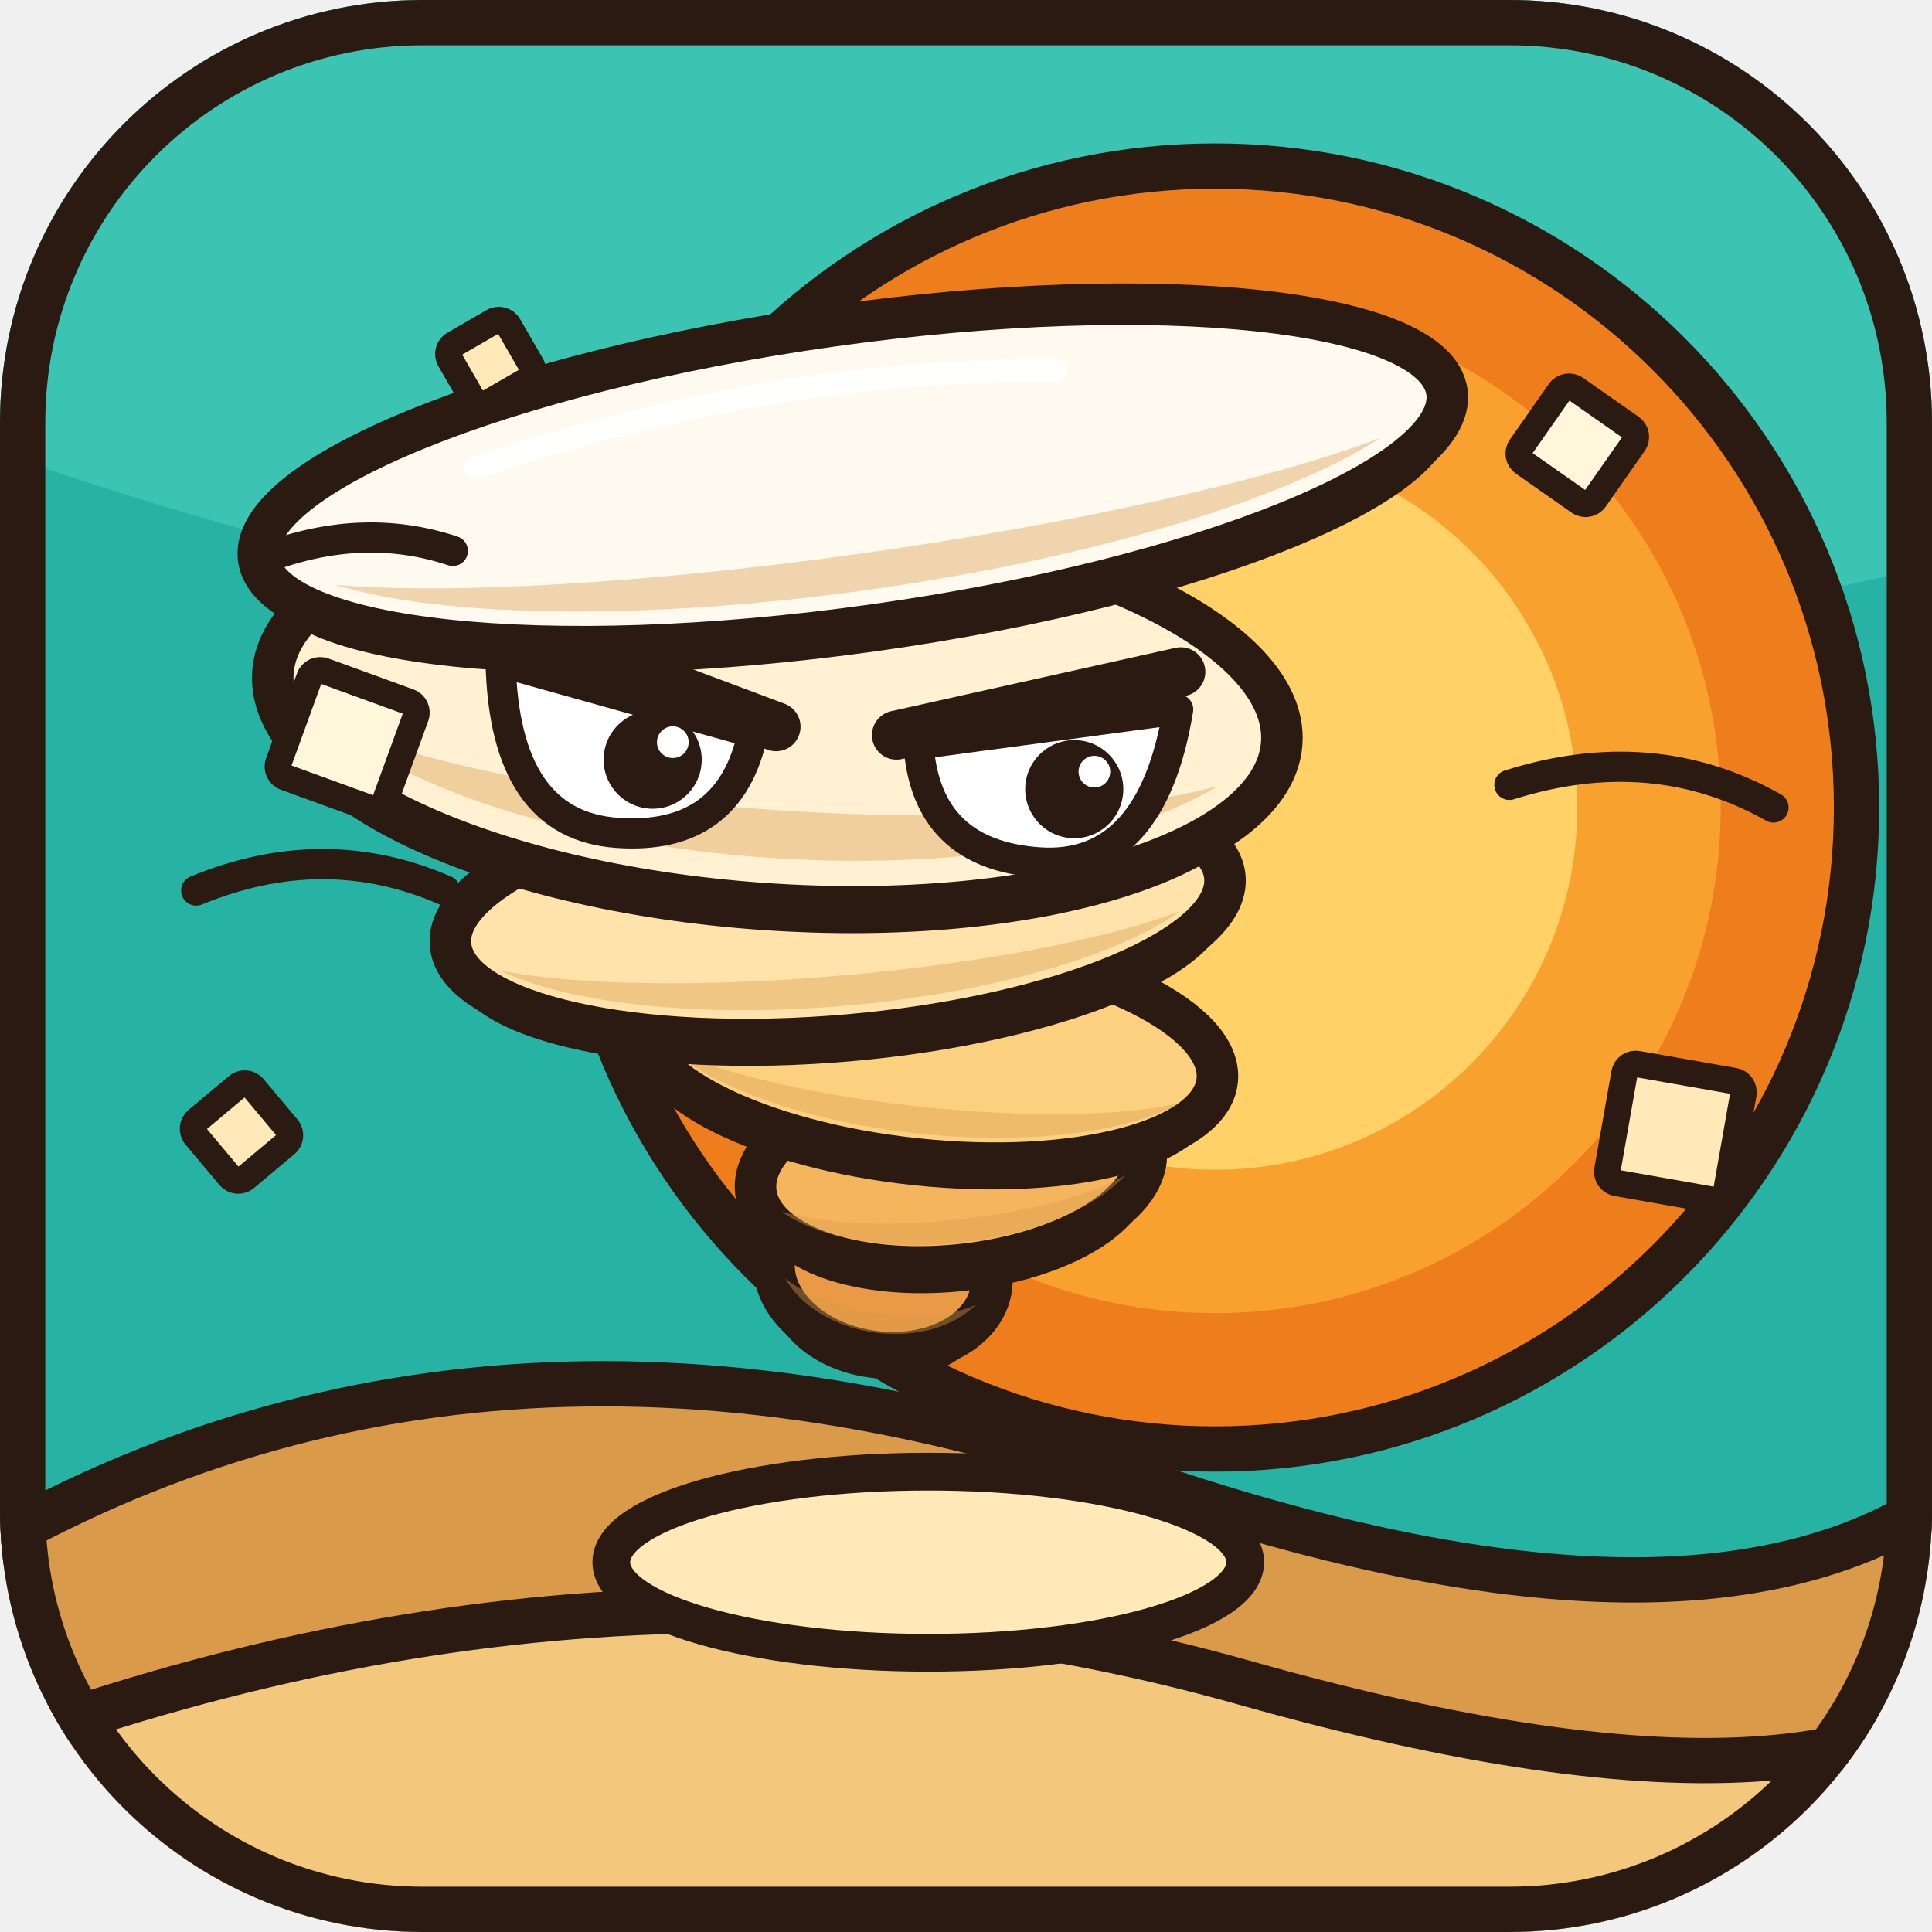
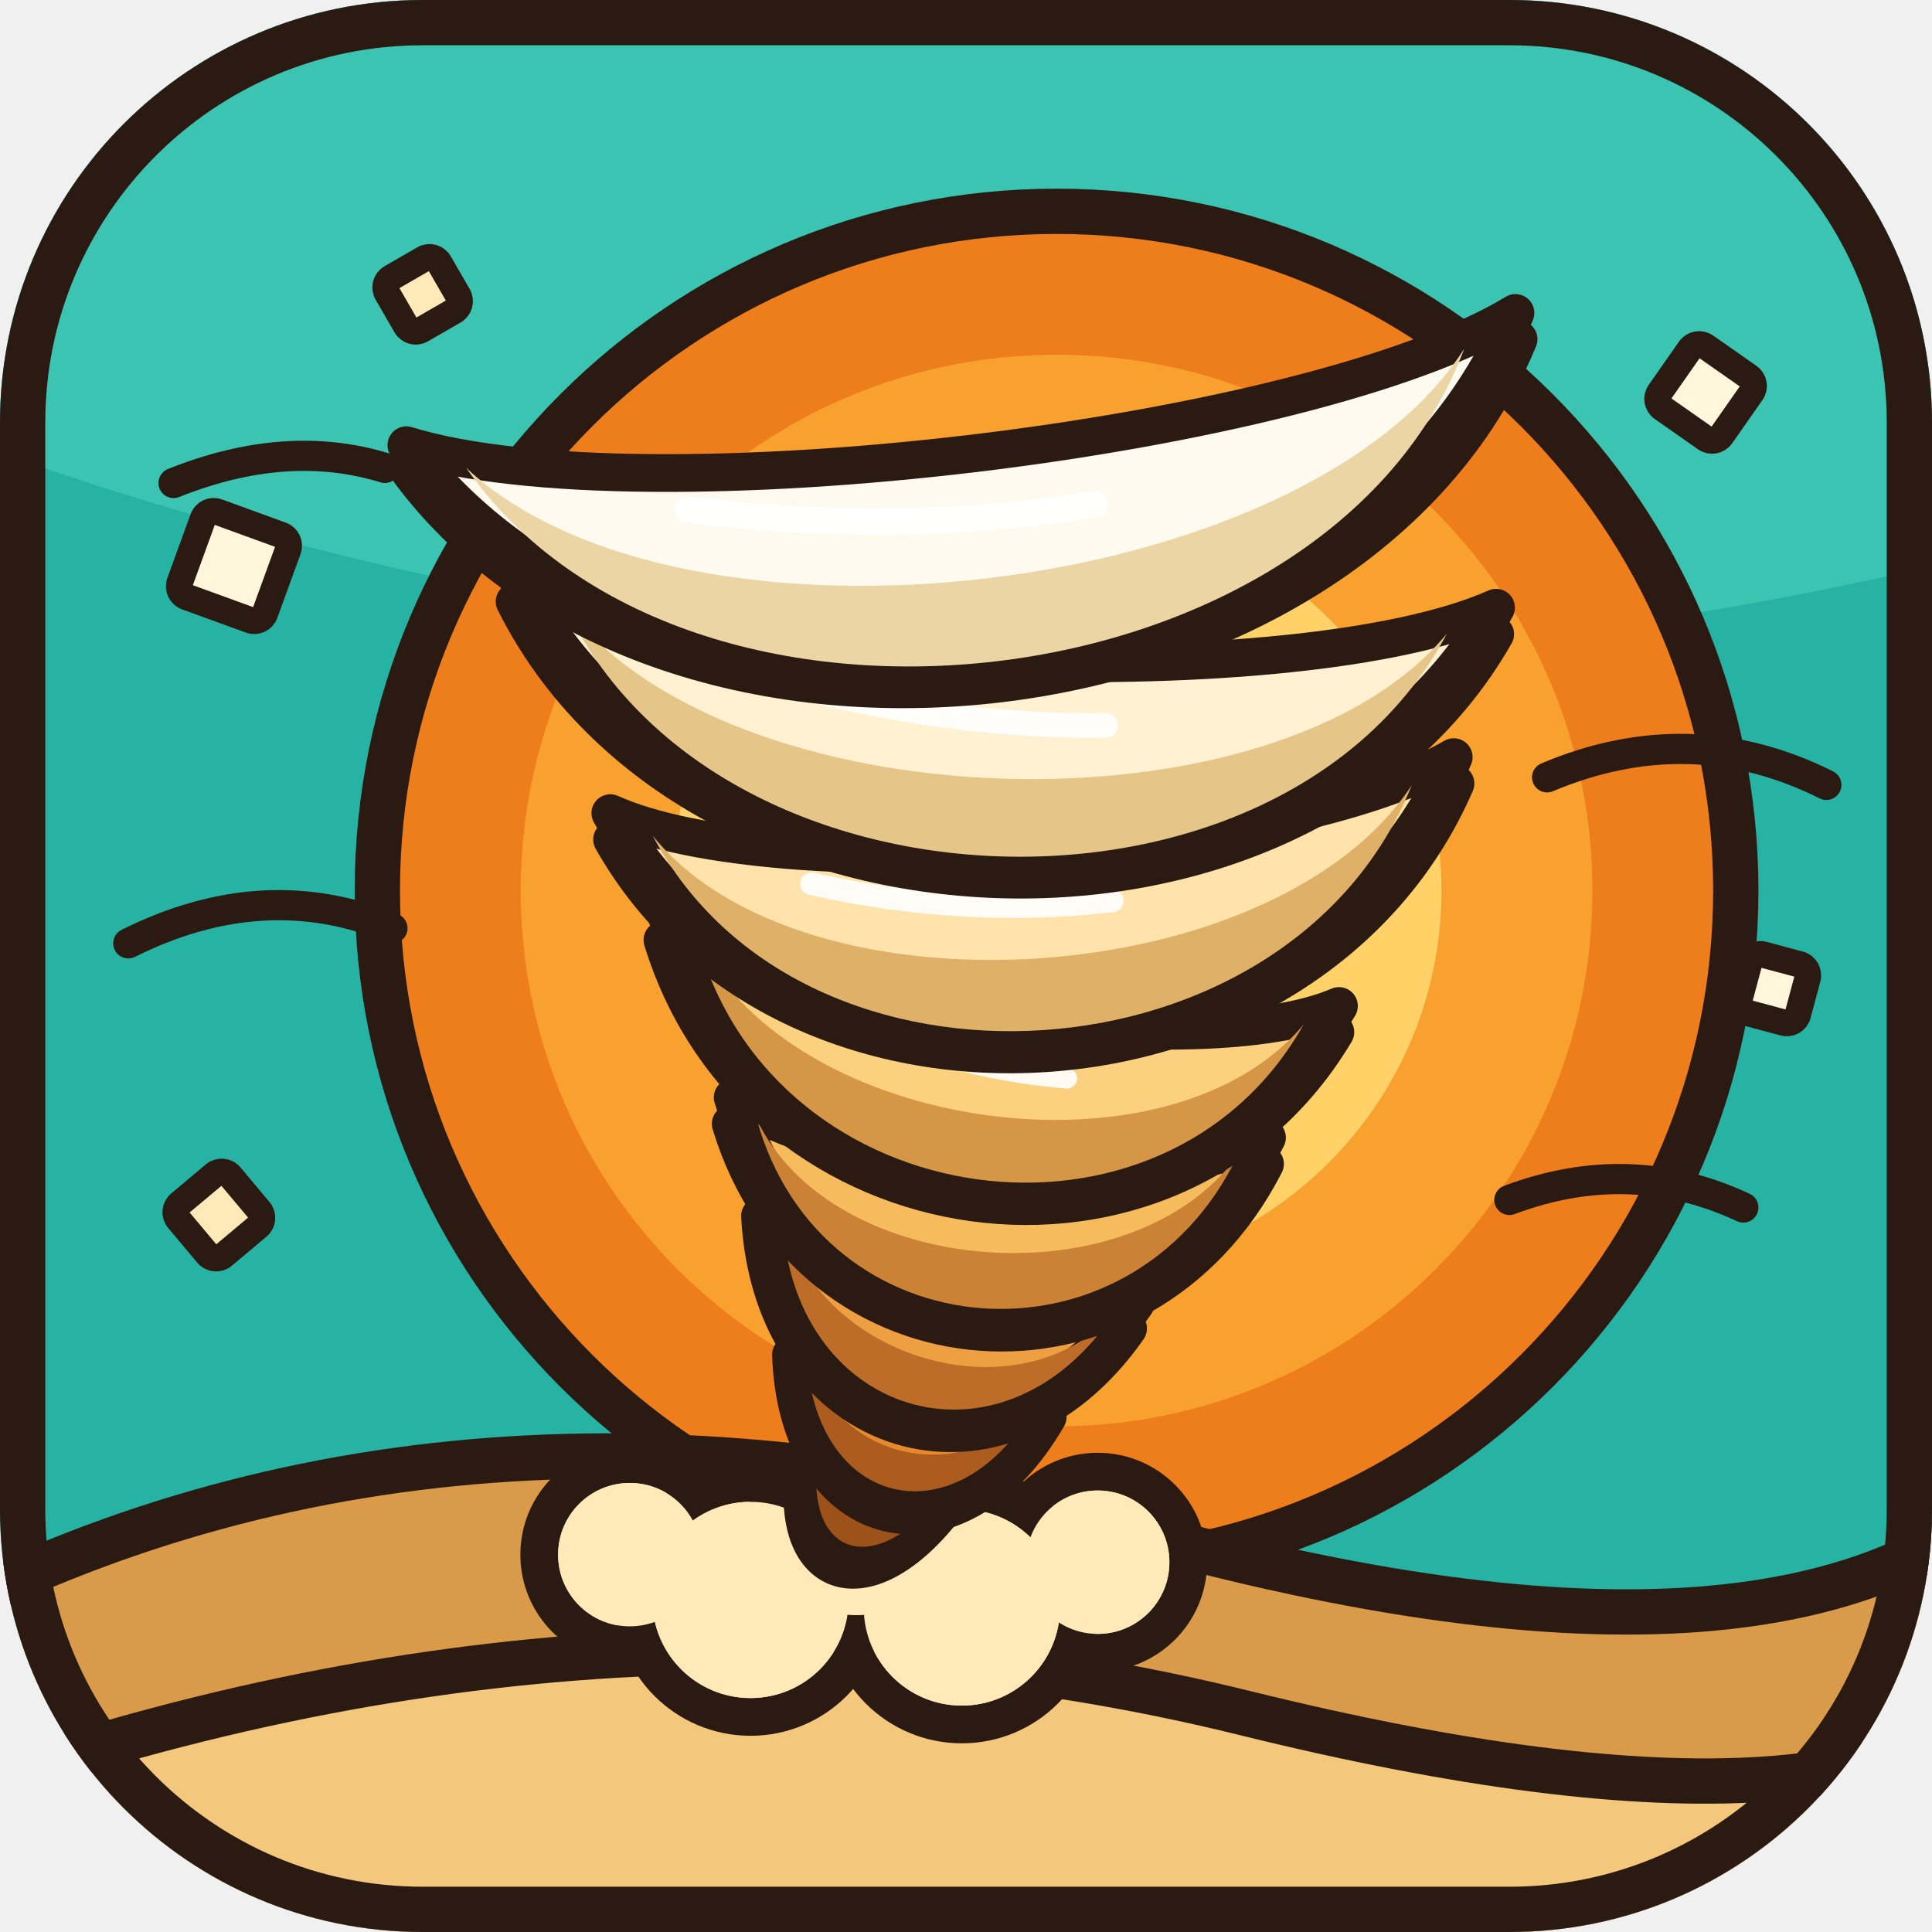
<svg xmlns="http://www.w3.org/2000/svg" viewBox="0 0 512 512" width="512" height="512" role="img" aria-label="Sandstorm Game">
  <defs>
    <linearGradient id="letters" x1="0" y1="0" x2="0" y2="1">
      <stop offset="0" stop-color="#fffdf2" />
      <stop offset=".55" stop-color="#fff6dc" />
      <stop offset="1" stop-color="#ffd98a" />
    </linearGradient>
  </defs>
  <g transform="scale(1.0)">
    <clipPath id="clip">
      <rect x="0" y="0" width="512" height="512" rx="112" />
    </clipPath>
    <g clip-path="url(#clip)">
      <rect width="512" height="512" fill="#27b3a4" />
      <path d="M0 0H512V150Q256 210 0 120Z" fill="#3cc4b3" />
-       <circle cx="322" cy="214" r="170" fill="#ee7d1c" stroke="#2a1a12" stroke-width="12" />
-       <circle cx="322" cy="214" r="134" fill="#f9a12e" />
-       <circle cx="322" cy="214" r="96" fill="#ffd166" />
-       <path d="M-20 420 Q120 330 300 392 T540 372 V560 H-20Z" fill="#d99a4a" stroke="#2a1a12" stroke-width="12" stroke-linejoin="round" />
-       <path d="M-20 470 Q160 398 330 446 T540 430 V560 H-20Z" fill="#f3c77c" stroke="#2a1a12" stroke-width="12" stroke-linejoin="round" />
-       <ellipse cx="246" cy="414" rx="84" ry="24" fill="#ffe9b8" stroke="#2a1a12" stroke-width="10" />
-       <g transform="rotate(8 234.0 337.3)">
-         <ellipse cx="234.0" cy="344.3" rx="29.0" ry="21.0" fill="#2a1a12" />
-         <ellipse cx="234.0" cy="337.3" rx="29.0" ry="21.0" fill="#ea9a45" stroke="#2a1a12" stroke-width="11.0" />
-         <path d="M208.5 342.3 A29.0 21.0 0 0 0 259.5 342.3 A30.2 12.6 0 0 1 208.5 342.3Z" fill="#d99a4a" opacity=".4" />
-         <path d="M216.0 328.9 Q231.1 320.9 244.4 326.8" fill="none" stroke="#fff" stroke-width="6.0" stroke-linecap="round" opacity=".9" />
+       <circle cx="280" cy="236" r="180" fill="#ee7d1c" stroke="#2a1a12" stroke-width="12" />
+       <circle cx="280" cy="236" r="142" fill="#f9a12e" />
+       <circle cx="280" cy="236" r="102" fill="#ffd166" />
+       <path d="M-20 430 Q120 356 300 406 T540 388 V560 H-20Z" fill="#d99a4a" stroke="#2a1a12" stroke-width="12" stroke-linejoin="round" />
+       <path d="M-20 478 Q160 412 330 454 T540 440 V560 H-20Z" fill="#f3c77c" stroke="#2a1a12" stroke-width="12" stroke-linejoin="round" />
+       <circle cx="166.9" cy="412.0" r="24" fill="#ffe9b8" stroke="#2a1a12" stroke-width="10" />
+       <circle cx="290.9" cy="414.0" r="24" fill="#ffe9b8" stroke="#2a1a12" stroke-width="10" />
+       <circle cx="198.9" cy="424.0" r="31" fill="#ffe9b8" stroke="#2a1a12" stroke-width="10" />
+       <circle cx="254.9" cy="426.0" r="31" fill="#ffe9b8" stroke="#2a1a12" stroke-width="10" />
+       <circle cx="226.9" cy="408.0" r="25" fill="#ffe9b8" stroke="#2a1a12" stroke-width="10" />
+       <circle cx="166.9" cy="412.0" r="19" fill="#ffe9b8" />
+       <circle cx="290.9" cy="414.0" r="19" fill="#ffe9b8" />
+       <circle cx="198.9" cy="424.0" r="26" fill="#ffe9b8" />
+       <circle cx="254.9" cy="426.0" r="26" fill="#ffe9b8" />
+       <circle cx="226.9" cy="408.0" r="20" fill="#ffe9b8" />
+       <g transform="rotate(25.7 232.9 390.0)">
+         <path d="M212.9 383.7 C220.5 419.6 245.3 419.6 252.9 383.7 C244.9 393.3 220.9 393.3 212.9 383.7Z" transform="translate(0 7)" fill="#2a1a12" stroke="#2a1a12" stroke-width="10" stroke-linejoin="round" />
+         <path d="M212.9 383.7 C220.5 419.6 245.3 419.6 252.9 383.7 C244.9 393.3 220.9 393.3 212.9 383.7Z" fill="#d97a22" stroke="#2a1a12" stroke-width="10" stroke-linejoin="round" />
+         <path d="M214.9 386.5 C221.3 419.1 244.5 419.1 250.9 386.5 C244.1 408.4 221.7 408.4 214.9 386.5Z" fill="#9c5219" />
+         <path d="M222.5 393.0 Q229.9 397.9 236.9 397.1" fill="none" stroke="#fff" stroke-width="4.0" stroke-linecap="round" opacity=".9" />
      </g>
-       <g transform="rotate(-6 252.0 310.3)">
-         <ellipse cx="252.0" cy="317.3" rx="52.0" ry="25.0" fill="#2a1a12" />
-         <ellipse cx="252.0" cy="310.3" rx="52.0" ry="25.0" fill="#f4b55c" stroke="#2a1a12" stroke-width="11.0" />
-         <path d="M206.2 316.3 A52.0 25.0 0 0 0 297.8 316.3 A54.1 15.0 0 0 1 206.2 316.3Z" fill="#d99a4a" opacity=".4" />
-         <path d="M219.8 300.3 Q246.8 290.8 270.7 297.8" fill="none" stroke="#fff" stroke-width="6.0" stroke-linecap="round" opacity=".9" />
+       <g transform="rotate(13.6 242.4 368.1)">
+         <path d="M208.4 360.0 C221.3 406.2 264.7 406.2 278.4 360.0 C264.0 372.4 222.0 372.4 208.4 360.0Z" transform="translate(0 7)" fill="#2a1a12" stroke="#2a1a12" stroke-width="10" stroke-linejoin="round" />
+         <path d="M208.4 360.0 C221.3 406.2 264.7 406.2 278.4 360.0 C264.0 372.4 222.0 372.4 208.4 360.0Z" fill="#e58a2b" stroke="#2a1a12" stroke-width="10" stroke-linejoin="round" />
+         <path d="M211.8 363.7 C222.7 405.6 263.3 405.6 274.8 363.7 C262.5 391.9 223.3 391.9 211.8 363.7Z" fill="#ab5c1e" />
+         <path d="M224.7 372.0 Q237.3 378.4 249.6 377.3" fill="none" stroke="#fff" stroke-width="4.0" stroke-linecap="round" opacity=".9" />
      </g>
-       <g transform="rotate(6 246.0 278.3)">
-         <ellipse cx="246.0" cy="285.3" rx="77.0" ry="29.0" fill="#2a1a12" />
-         <ellipse cx="246.0" cy="278.3" rx="77.0" ry="29.0" fill="#fbd07e" stroke="#2a1a12" stroke-width="11.0" />
-         <path d="M178.2 285.3 A77.0 29.0 0 0 0 313.8 285.3 A80.1 17.4 0 0 1 178.2 285.3Z" fill="#d99a4a" opacity=".4" />
-         <path d="M198.3 266.7 Q238.3 255.7 273.7 263.8" fill="none" stroke="#fff" stroke-width="6.0" stroke-linecap="round" opacity=".9" />
+       <g transform="rotate(17.0 252.2 340.8)">
+         <path d="M198.2 330.9 C218.7 387.3 281.9 387.3 300.2 330.9 C281.0 346.0 219.8 346.0 198.2 330.9Z" transform="translate(0 7)" fill="#2a1a12" stroke="#2a1a12" stroke-width="10" stroke-linejoin="round" />
+         <path d="M198.2 330.9 C218.7 387.3 281.9 387.3 300.2 330.9 C281.0 346.0 219.8 346.0 198.2 330.9Z" fill="#ee9f42" stroke="#2a1a12" stroke-width="10" stroke-linejoin="round" />
+         <path d="M203.6 335.3 C220.8 386.6 280.0 386.6 295.4 335.3 C279.0 369.8 221.9 369.8 203.6 335.3Z" fill="#be6d28" />
+         <path d="M224.1 345.6 Q244.1 353.3 261.8 352.0" fill="none" stroke="#fff" stroke-width="4.0" stroke-linecap="round" opacity=".9" />
      </g>
-       <g transform="rotate(-5 222.0 241.4)">
-         <ellipse cx="222.0" cy="248.4" rx="103.0" ry="33.0" fill="#2a1a12" />
-         <ellipse cx="222.0" cy="241.4" rx="103.0" ry="33.0" fill="#ffe3aa" stroke="#2a1a12" stroke-width="11.0" />
-         <path d="M131.4 249.3 A103.0 33.0 0 0 0 312.6 249.3 A107.1 19.8 0 0 1 131.4 249.3Z" fill="#d99a4a" opacity=".4" />
-         <path d="M158.1 228.2 Q211.7 215.7 259.1 224.9" fill="none" stroke="#fff" stroke-width="6.0" stroke-linecap="round" opacity=".9" />
+       <g transform="rotate(4.3 261.1 307.6)">
+         <path d="M193.1 295.9 C218.9 362.6 307.0 362.6 335.1 295.9 C305.5 313.9 220.3 313.9 193.1 295.9Z" transform="translate(0 7)" fill="#2a1a12" stroke="#2a1a12" stroke-width="10" stroke-linejoin="round" />
+         <path d="M193.1 295.9 C218.9 362.6 307.0 362.6 335.1 295.9 C305.5 313.9 220.3 313.9 193.1 295.9Z" fill="#f6bb5c" stroke="#2a1a12" stroke-width="10" stroke-linejoin="round" />
+         <path d="M199.9 301.2 C221.6 361.8 304.0 361.8 327.7 301.2 C302.5 341.9 223.0 341.9 199.9 301.2Z" fill="#cb8235" />
+         <path d="M225.7 313.3 Q250.9 322.4 275.9 320.9" fill="none" stroke="#fff" stroke-width="4.7" stroke-linecap="round" opacity=".9" />
      </g>
-       <g transform="rotate(4 206.0 187.6)">
-         <ellipse cx="206.0" cy="194.6" rx="134.0" ry="52.0" fill="#2a1a12" />
-         <ellipse cx="206.0" cy="187.6" rx="134.0" ry="52.0" fill="#fff1d2" stroke="#2a1a12" stroke-width="11.0" />
-         <path d="M88.1 200.1 A134.0 52.0 0 0 0 323.9 200.1 A139.4 31.2 0 0 1 88.1 200.1Z" fill="#d99a4a" opacity=".4" />
+       <g transform="rotate(7.8 267.8 268.3)">
+         <path d="M173.8 254.8 C209.5 331.8 321.1 331.8 353.8 254.8 C319.4 275.5 211.4 275.5 173.8 254.8Z" transform="translate(0 7)" fill="#2a1a12" stroke="#2a1a12" stroke-width="10" stroke-linejoin="round" />
+         <path d="M173.8 254.8 C209.5 331.8 321.1 331.8 353.8 254.8 C319.4 275.5 211.4 275.5 173.8 254.8Z" fill="#fbd07e" stroke="#2a1a12" stroke-width="10" stroke-linejoin="round" />
+         <path d="M183.2 260.9 C213.2 330.8 317.6 330.8 345.2 260.9 C315.9 307.9 215.1 307.9 183.2 260.9Z" fill="#d59646" />
+         <path d="M218.9 274.8 Q253.7 285.4 285.0 283.6" fill="none" stroke="#fff" stroke-width="5.4" stroke-linecap="round" opacity=".9" />
      </g>
-       <g transform="rotate(4 206.0 187.6)">
-         <path d="M132.0 180.6 L200.0 194.6 Q196.0 223.6 166.0 223.6 Q136.0 223.6 132.0 180.6Z" fill="#fff" stroke="#2a1a12" stroke-width="8.0" stroke-linejoin="round" />
-         <circle cx="174.0" cy="203.6" r="13.0" fill="#2a1a12" />
-         <circle cx="179.0" cy="198.6" r="4.2" fill="#fff" />
-         <path d="M206.0 192.6 L132.0 170.6" stroke="#2a1a12" stroke-width="13.0" stroke-linecap="round" />
-         <path d="M244.0 194.6 L312.0 180.6 Q308.0 223.6 278.0 223.6 Q248.0 223.6 244.0 194.6Z" fill="#fff" stroke="#2a1a12" stroke-width="8.0" stroke-linejoin="round" />
-         <circle cx="286.0" cy="203.6" r="13.0" fill="#2a1a12" />
-         <circle cx="291.0" cy="198.6" r="4.2" fill="#fff" />
-         <path d="M238.0 192.6 L312.0 170.6" stroke="#2a1a12" stroke-width="13.0" stroke-linecap="round" />
+       <g transform="rotate(-3.8 270.5 223.3)">
+         <path d="M162.5 208.3 C203.6 293.8 342.5 293.8 386.5 208.3 C340.1 231.3 205.7 231.3 162.5 208.3Z" transform="translate(0 7)" fill="#2a1a12" stroke="#2a1a12" stroke-width="10" stroke-linejoin="round" />
+         <path d="M162.5 208.3 C203.6 293.8 342.5 293.8 386.5 208.3 C340.1 231.3 205.7 231.3 162.5 208.3Z" fill="#ffe3aa" stroke="#2a1a12" stroke-width="10" stroke-linejoin="round" />
+         <path d="M173.3 215.0 C207.9 292.7 337.8 292.7 374.9 215.0 C335.5 267.3 210.1 267.3 173.3 215.0Z" fill="#deb068" />
+         <path d="M214.4 230.5 Q254.3 242.3 293.7 240.3" fill="none" stroke="#fff" stroke-width="6.0" stroke-linecap="round" opacity=".9" />
      </g>
-       <g transform="rotate(-8 226.0 126.0)">
-         <ellipse cx="226.0" cy="133.0" rx="159.0" ry="40.0" fill="#2a1a12" />
-         <ellipse cx="226.0" cy="126.0" rx="159.0" ry="40.0" fill="#fffaf0" stroke="#2a1a12" stroke-width="11.0" />
-         <path d="M86.1 135.6 A159.0 40.0 0 0 0 365.9 135.6 A165.4 24.0 0 0 1 86.1 135.6Z" fill="#d99a4a" opacity=".4" />
-         <path d="M127.4 110.0 Q210.1 94.8 283.2 106.0" fill="none" stroke="#fff" stroke-width="6.0" stroke-linecap="round" opacity=".9" />
+       <g transform="rotate(1.9 268.0 173.0)">
+         <path d="M136.0 156.8 C186.1 249.2 347.3 249.2 396.0 156.8 C344.8 181.7 188.8 181.7 136.0 156.8Z" transform="translate(0 7)" fill="#2a1a12" stroke="#2a1a12" stroke-width="10" stroke-linejoin="round" />
+         <path d="M136.0 156.8 C186.1 249.2 347.3 249.2 396.0 156.8 C344.8 181.7 188.8 181.7 136.0 156.8Z" fill="#fff1d2" stroke="#2a1a12" stroke-width="10" stroke-linejoin="round" />
+         <path d="M149.2 164.1 C191.4 248.0 342.2 248.0 383.2 164.1 C339.6 220.5 194.0 220.5 149.2 164.1Z" fill="#e6c688" />
+         <path d="M199.3 180.8 Q248.2 193.5 293.6 191.4" fill="none" stroke="#fff" stroke-width="6.5" stroke-linecap="round" opacity=".9" />
      </g>
-       <rect x="77" y="181" width="30" height="30" rx="3" transform="rotate(20 92 196)" fill="#fff6dc" stroke="#2a1a12" stroke-width="7" />
-       <rect x="54" y="290" width="20" height="20" rx="3" transform="rotate(50 64 300)" fill="#ffe9b8" stroke="#2a1a12" stroke-width="7" />
-       <rect x="406" y="106" width="24" height="24" rx="3" transform="rotate(35 418 118)" fill="#fff6dc" stroke="#2a1a12" stroke-width="7" />
-       <rect x="428" y="284" width="32" height="32" rx="3" transform="rotate(10 444 300)" fill="#ffe9b8" stroke="#2a1a12" stroke-width="7" />
-       <rect x="121" y="87" width="18" height="18" rx="3" transform="rotate(60 130 96)" fill="#ffe9b8" stroke="#2a1a12" stroke-width="7" />
-       <path d="M52 236 Q86 222 118 236" fill="none" stroke="#2a1a12" stroke-width="8" stroke-linecap="round" />
-       <path d="M400 208 Q438 196 470 214" fill="none" stroke="#2a1a12" stroke-width="8" stroke-linecap="round" />
-       <path d="M70 148 Q96 138 120 146" fill="none" stroke="#2a1a12" stroke-width="8" stroke-linecap="round" />
+       <g transform="rotate(-6.8 258.7 117.5)">
+         <path d="M108.7 100.1 C165.7 199.2 349.2 199.2 404.7 100.1 C346.3 126.7 168.7 126.7 108.7 100.1Z" transform="translate(0 7)" fill="#2a1a12" stroke="#2a1a12" stroke-width="10" stroke-linejoin="round" />
+         <path d="M108.7 100.1 C165.7 199.2 349.2 199.2 404.7 100.1 C346.3 126.7 168.7 126.7 108.7 100.1Z" fill="#fffaf0" stroke="#2a1a12" stroke-width="10" stroke-linejoin="round" />
+         <path d="M123.7 107.9 C171.7 198.0 343.4 198.0 390.1 107.9 C340.5 168.5 174.7 168.5 123.7 107.9Z" fill="#ecd5a4" />
+         <path d="M180.7 125.9 Q236.2 139.5 287.9 137.2" fill="none" stroke="#fff" stroke-width="7.0" stroke-linecap="round" opacity=".9" />
+       </g>
+       <path d="M34 250 Q70 232 104 246" fill="none" stroke="#2a1a12" stroke-width="8" stroke-linecap="round" />
+       <path d="M410 206 Q448 190 484 208" fill="none" stroke="#2a1a12" stroke-width="8" stroke-linecap="round" />
+       <path d="M46 128 Q76 116 102 124" fill="none" stroke="#2a1a12" stroke-width="8" stroke-linecap="round" />
+       <path d="M400 318 Q432 306 462 320" fill="none" stroke="#2a1a12" stroke-width="8" stroke-linecap="round" />
+       <rect x="50" y="138" width="24" height="24" rx="3" transform="rotate(20 62 150)" fill="#fff6dc" stroke="#2a1a12" stroke-width="7" />
+       <rect x="49" y="313" width="18" height="18" rx="3" transform="rotate(50 58 322)" fill="#ffe9b8" stroke="#2a1a12" stroke-width="7" />
+       <rect x="442" y="94" width="20" height="20" rx="3" transform="rotate(35 452 104)" fill="#fff6dc" stroke="#2a1a12" stroke-width="7" />
+       <rect x="104" y="70" width="16" height="16" rx="3" transform="rotate(60 112 78)" fill="#ffe9b8" stroke="#2a1a12" stroke-width="7" />
+       <rect x="462" y="254" width="16" height="16" rx="3" transform="rotate(15 470 262)" fill="#fff6dc" stroke="#2a1a12" stroke-width="7" />
    </g>
    <rect x="6" y="6" width="500" height="500" rx="106" fill="none" stroke="#2a1a12" stroke-width="12" />
  </g>
</svg>
